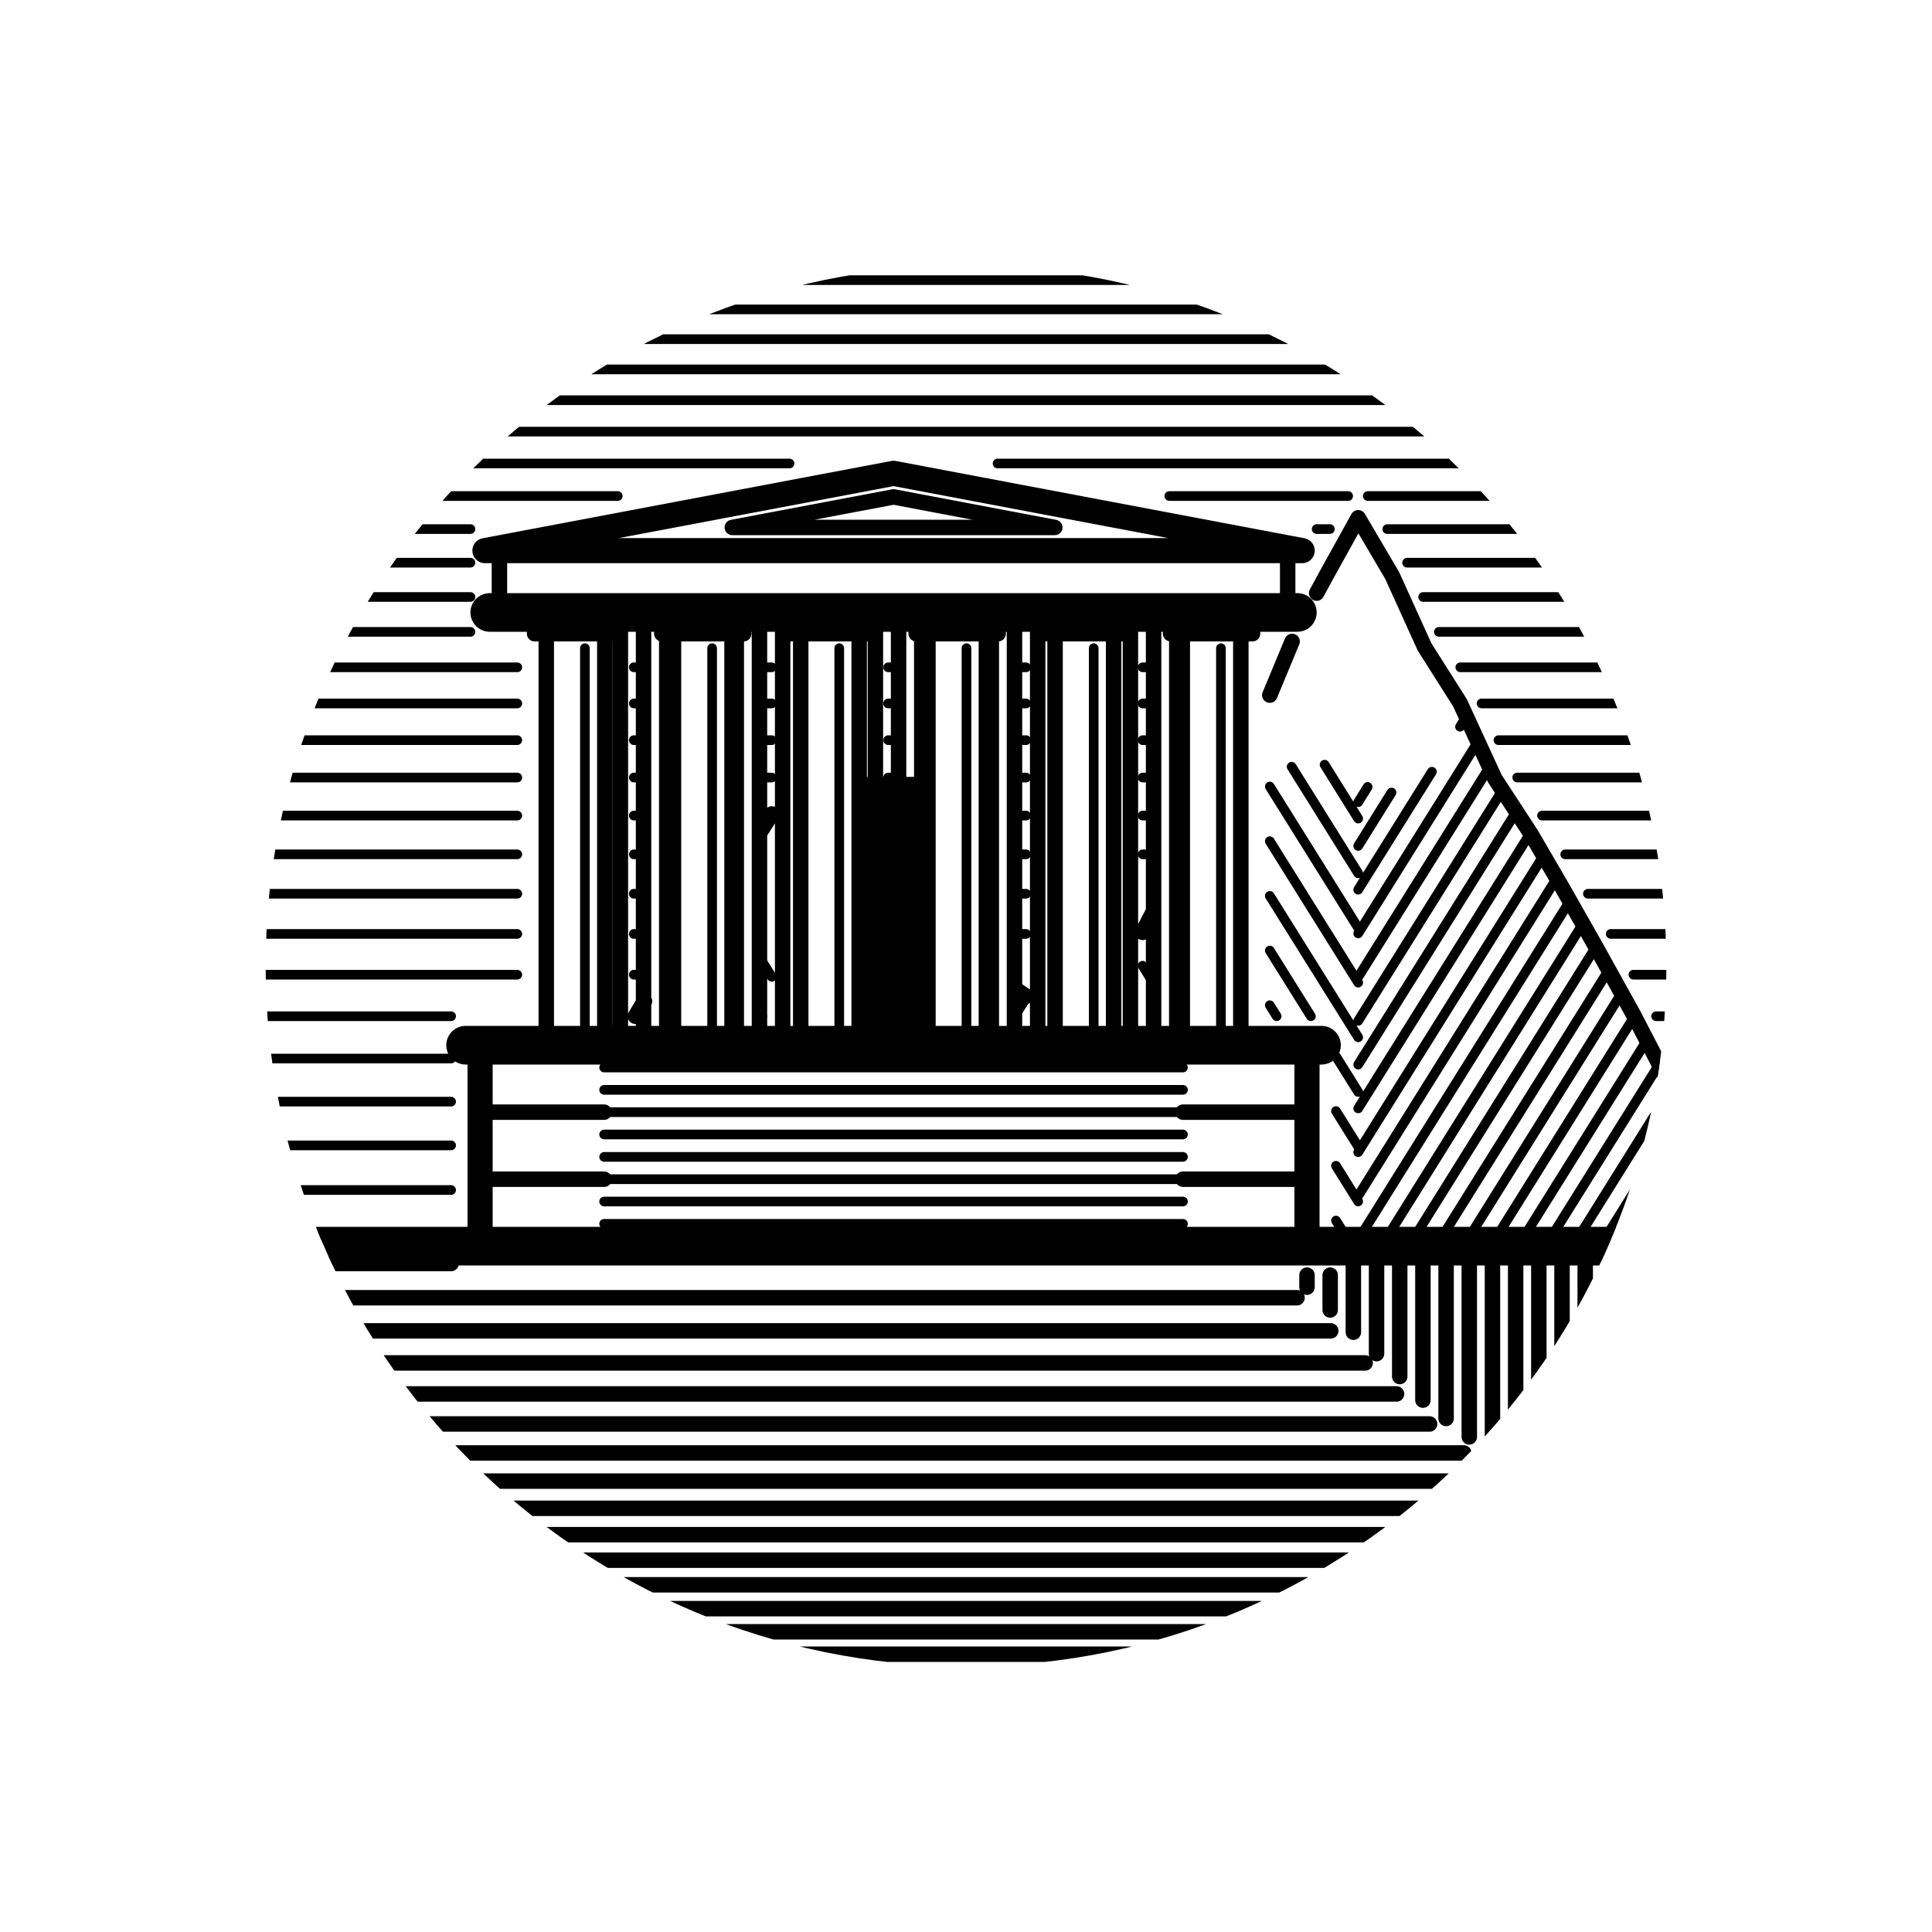
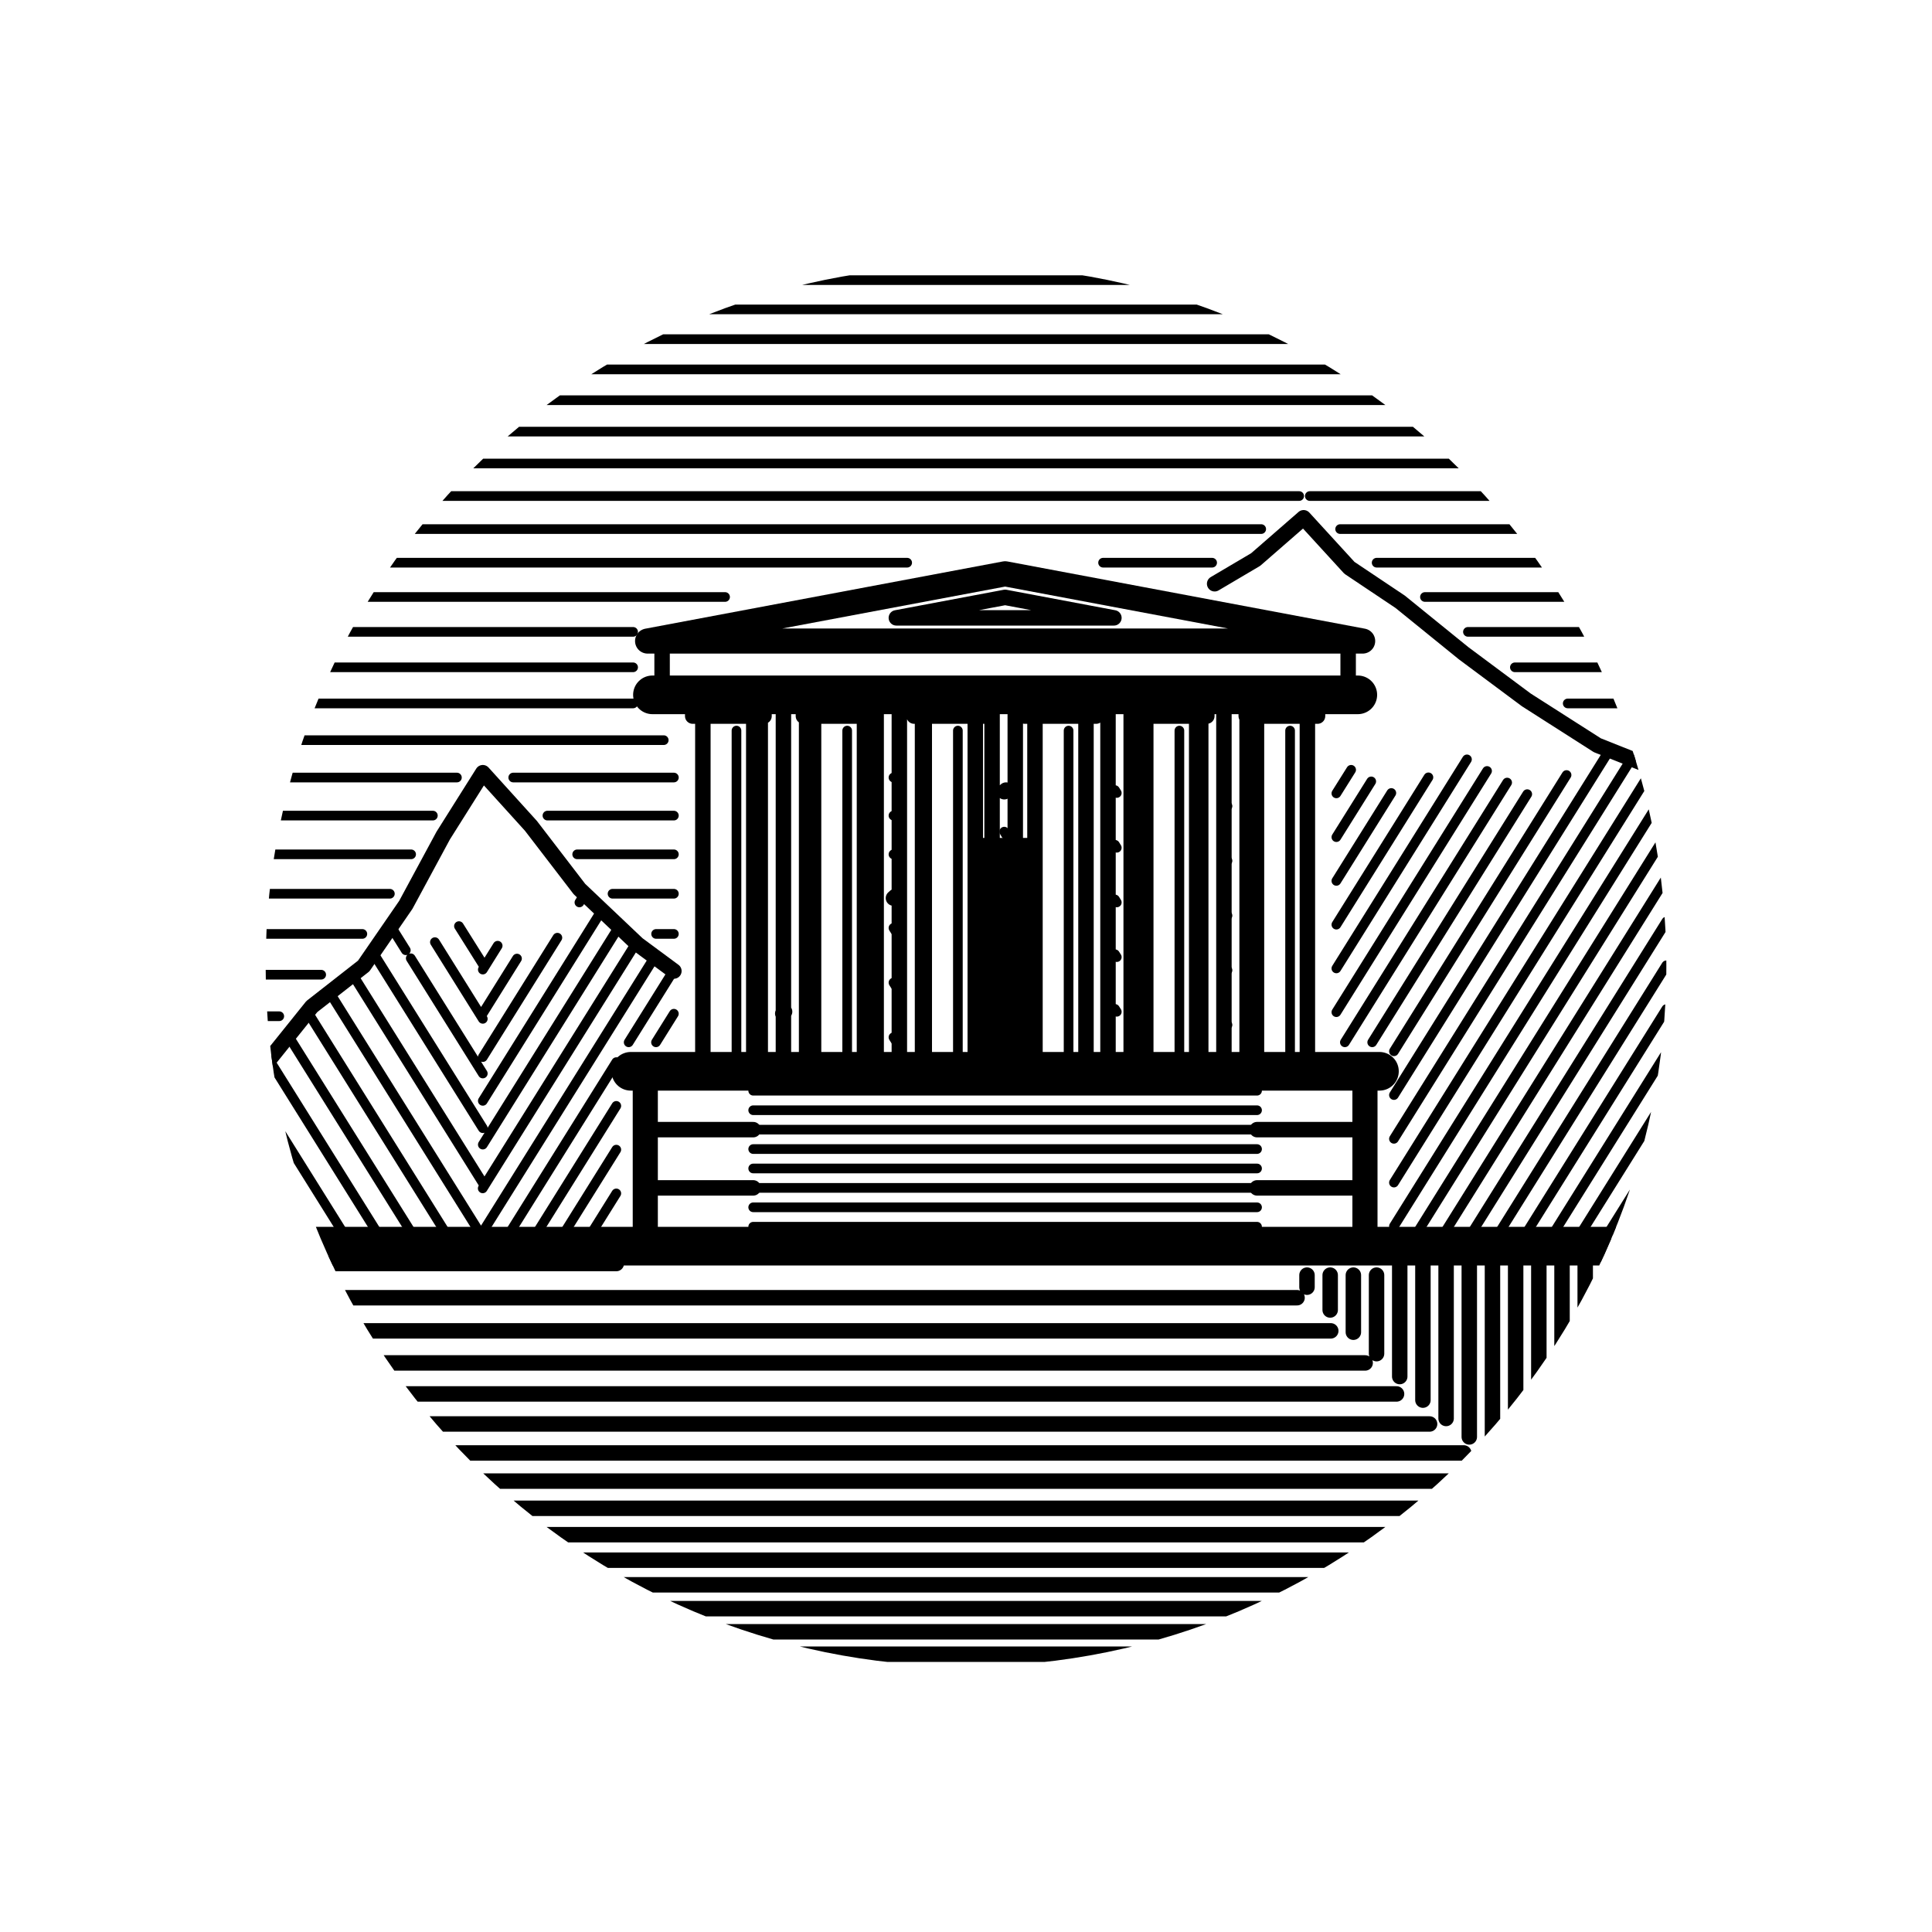
<svg xmlns="http://www.w3.org/2000/svg" viewBox="0 0 200 200">
  <defs>
    <clipPath id="w">
      <path d="M27.5 100A72.5 72.5 0 1 1 172.5 100A72.5 72.5 0 1 1 27.5 100Z" />
    </clipPath>
  </defs>
  <g clip-path="url(#w)" fill="none" stroke="#000" stroke-linecap="round" stroke-linejoin="round">
-     <path d="M88.22 80.42L96.78 80.42L96.78 108.2L88.22 108.2Z" fill="#000" stroke="none" />
-     <path d="M27.5 29L172.5 29M27.5 32.03L172.5 32.03M27.5 35.11L172.5 35.11M27.5 38.24L172.5 38.24M27.5 41.43L172.5 41.43M27.5 44.68L172.5 44.68M27.5 47.98L81.73 47.98M103.27 47.98L172.5 47.98M27.5 51.35L63.95 51.35M121.05 51.35L139.56 51.35M141.59 51.35L172.5 51.35M27.5 54.77L48.7 54.77M136.3 54.77L137.67 54.77M143.61 54.77L172.5 54.77M27.5 58.25L48.7 58.25M145.66 58.25L172.5 58.25M27.5 61.8L48.7 61.8M147.32 61.8L172.5 61.8M27.5 65.41L48.7 65.41M148.95 65.41L172.5 65.41M27.5 69.08L53.55 69.08M65.61 69.08L66.72 69.08M78.78 69.08L79.89 69.08M91.94 69.08L93.06 69.08M105.11 69.08L106.22 69.08M118.28 69.08L119.39 69.08M151.17 69.08L172.5 69.08M27.5 72.82L53.55 72.82M65.61 72.82L66.72 72.82M78.78 72.82L79.89 72.82M91.94 72.82L93.06 72.82M105.11 72.82L106.22 72.82M118.28 72.82L119.39 72.82M153.37 72.82L172.5 72.82M27.5 76.62L53.55 76.62M65.61 76.62L66.72 76.62M78.78 76.62L79.89 76.62M91.94 76.62L93.06 76.62M105.11 76.62L106.22 76.62M118.28 76.62L119.39 76.62M155.12 76.62L172.5 76.62M27.5 80.49L53.55 80.49M65.61 80.49L66.72 80.49M78.78 80.49L79.89 80.49M91.94 80.49L93.06 80.49M105.11 80.49L106.22 80.49M118.28 80.49L119.39 80.49M157.06 80.49L172.5 80.49M27.5 84.43L53.55 84.43M65.61 84.43L66.72 84.43M91.94 84.43L93.06 84.43M105.11 84.43L106.22 84.43M118.28 84.43L119.39 84.43M159.63 84.43L172.5 84.43M27.5 88.44L53.55 88.44M65.61 88.44L66.72 88.44M105.11 88.44L106.22 88.44M118.28 88.44L119.39 88.44M162.03 88.44L172.5 88.44M27.5 92.52L53.55 92.52M65.61 92.52L66.72 92.52M105.11 92.52L106.22 92.52M164.38 92.52L172.5 92.52M27.5 96.68L53.55 96.68M65.61 96.68L66.72 96.68M105.11 96.68L106.22 96.68M166.74 96.68L172.5 96.68M27.5 100.9L53.55 100.9M65.61 100.9L66.42 100.9M169.09 100.9L172.5 100.9M27.5 105.2L46.7 105.2M171.44 105.2L172.5 105.2M27.5 109.58L46.7 109.58M27.5 114.04L46.7 114.04M27.5 118.57L46.7 118.57M27.5 123.19L46.7 123.19M27.5 127.88L46.7 127.88M78.78 99.34L79.89 101.12M78.78 105.01L78.9 105.2M91.94 99L92.69 97.81M91.94 103.53L93.06 101.75M105.11 105.1L106.22 103.32M137.12 79.16L140.6 84.74M133.71 79.37L140.6 90.4M131.45 81.42L140.6 96.06M131.45 87.08L140.6 101.72M131.45 92.74L140.6 107.38M131.45 98.4L135.7 105.2M138.3 109.36L140.6 113.04M131.45 104.06L132.16 105.2M138.3 115.02L140.6 118.7M138.3 120.68L140.6 124.37M118.91 95.31L119.39 96.09M138.3 126.35L139.02 127.5M118.28 99.97L119.39 101.75M140.6 83.04L141.58 81.46M140.6 87.57L144.05 82.04M140.6 92.1L148.23 79.89M151.14 75.23L151.79 74.18M140.6 96.63L152.99 76.79M140.6 101.15L154.19 79.4M140.6 105.68L155.53 81.8M140.6 110.21L156.97 84.01M140.6 114.74L158.42 86.23M140.6 119.27L159.79 88.56M140.6 123.8L161.15 90.91M141.12 127.5L162.51 93.27M143.95 127.5L163.85 95.64M146.78 127.5L165.2 98.02M149.61 127.5L166.53 100.42M152.44 127.5L167.86 102.81M155.27 127.5L169.19 105.21M158.1 127.5L170.48 107.69M160.93 127.5L171.76 110.17M163.76 127.5L172.5 113.51M166.59 127.5L172.5 118.04M169.42 127.5L172.5 122.57M172.25 127.5L172.5 127.1M60.55 67.1L60.55 106.7M73.72 67.1L73.72 106.7M86.88 67.1L86.88 106.7M100.05 67.1L100.05 106.7M113.22 67.1L113.22 106.7M126.39 67.1L126.39 106.7M62.54 110.51L122.46 110.51M62.54 112.82L122.46 112.82M62.54 115.13L122.46 115.13M62.54 117.44L122.46 117.44M62.54 119.76L122.46 119.76M62.54 122.07L122.46 122.07M62.54 124.38L122.46 124.38M62.54 126.69L122.46 126.69" stroke-width="1" />
-     <path d="M65.77 105.2L66.62 103.77L66.72 103.65M78.78 86.01L79.89 84.26M91.94 89.46L92.12 89.64L93.06 90.82M105.11 102.37L106.22 103.13M118.28 96.52L119.39 94.36M131.45 71.96L133.76 66.4M136.3 61.4L137.28 59.59L140.6 53.6L144.12 59.58L147.47 66.97L151.14 72.76L154.75 80.61L158.49 86.34L161.74 91.92L165.22 98.05L169.07 104.99L172.5 111.6M27.5 130.8L46.7 130.8M27.5 134.34L134.27 134.34M27.5 137.77L137.76 137.77M27.5 141.09L141.32 141.09M27.5 144.3L144.57 144.3M27.5 147.41L147.99 147.41M27.5 150.41L151.53 150.41M27.5 153.32L153.53 153.32M27.5 156.14L172.5 156.14M27.5 158.87L172.5 158.87M27.5 161.51L172.5 161.51M27.5 164.06L172.5 164.06M27.5 166.53L172.5 166.53M27.5 168.92L172.5 168.92M27.5 171.24L172.5 171.24M171.3 129L171.3 154.04M168.9 129L168.9 153.87M166.5 129L166.5 153.71M164.1 129L164.1 153.54M161.7 129L161.7 153.38M159.3 129L159.3 153.21M156.9 129L156.9 153.05M154.5 129L154.5 152.08M152.1 129L152.1 148.75M149.7 129L149.7 146.84M147.3 129L147.3 144.94M144.9 129L144.9 142.5M142.5 129L142.5 140.13M140.1 129L140.1 137.91M137.7 132L137.7 135.61M135.3 132L135.3 133.25M172.5 129.8L138.3 129.8M121.82 65.6L121.82 108.2M119.42 63.4L119.42 108.2M117.02 63.4L117.02 108.2M107.42 63.4L107.42 108.2M105.02 63.4L105.02 108.2M102.62 65.6L102.62 108.2M95.42 65.6L95.42 108.2M93.02 63.4L93.02 108.2M90.62 63.4L90.62 108.2M81.02 63.4L81.02 108.2M78.62 63.4L78.62 108.2M76.22 65.6L76.22 108.2M69.02 65.6L69.02 108.2M66.62 63.4L66.62 108.2M64.22 63.4L64.22 108.2M62.61 65.6L62.61 108.2M56.55 108.2L56.55 65.6M55.34 63.4L63.82 63.4L63.82 65.6L55.34 65.6ZM75.78 65.6L75.78 108.2M69.72 108.2L69.72 65.6M68.51 63.4L76.99 63.4L76.99 65.6L68.51 65.6ZM88.94 65.6L88.94 108.2M82.89 108.2L82.89 65.6M81.67 63.4L90.16 63.4L90.16 65.6L81.67 65.6ZM102.11 65.6L102.11 108.2M96.06 108.2L96.06 65.6M94.84 63.4L103.33 63.4L103.33 65.6L94.84 65.6ZM115.28 65.6L115.28 108.2M109.22 108.2L109.22 65.6M108.01 63.4L116.49 63.4L116.49 65.6L108.01 65.6ZM128.45 65.6L128.45 108.2M122.39 108.2L122.39 65.6M121.18 63.4L129.66 63.4L129.66 65.6L121.18 65.6ZM51.7 57L133.3 57L133.3 63.4L51.7 63.4ZM75.81 54.6L92.5 51.44L109.19 54.6ZM50.7 115.13L62.54 115.13M122.46 115.13L134.3 115.13M50.7 122.07L62.54 122.07M122.46 122.07L134.3 122.07" stroke-width="1.6" />
-     <path d="M50.2 57L92.5 49L134.8 57ZM50.2 57L134.8 57M49.7 108.2L135.3 108.2L135.3 129L49.7 129Z" stroke-width="2.6" />
-     <path d="M50.7 63.4L134.3 63.4M48.2 108.2L136.8 108.2M27.5 129L172.5 129" stroke-width="4" />
+     <path d="M100.33 86.74L107.78 86.74L107.78 110.9L100.33 110.9Z" fill="#000" stroke="none" />
+     <path d="M27.5 29L172.5 29M27.5 32.03L172.5 32.03M27.5 35.11L172.5 35.11M27.5 38.24L172.5 38.24M27.5 41.43L172.5 41.43M27.5 44.68L172.5 44.68M27.5 47.98L172.5 47.98M27.5 51.35L134.49 51.35M135.59 51.35L172.5 51.35M27.5 54.77L130.56 54.77M138.73 54.77L172.5 54.77M27.5 58.25L93.91 58.25M114.19 58.25L125.48 58.25M142.51 58.25L172.5 58.25M27.5 61.8L75.06 61.8M147.51 61.8L172.5 61.8M27.5 65.41L65.54 65.41M151.96 65.41L172.5 65.41M27.5 69.08L65.54 69.08M156.82 69.08L172.5 69.08M27.5 72.82L65.54 72.82M162.29 72.82L172.5 72.82M27.5 76.62L68.71 76.62M169.44 76.62L172.5 76.62M27.5 80.49L47.3 80.49M53.13 80.49L69.76 80.49M81.03 80.49L81.22 80.49M92.49 80.49L92.68 80.49M27.5 84.43L44.81 84.43M56.67 84.43L69.76 84.43M81.03 84.43L81.22 84.43M92.49 84.43L92.68 84.43M27.5 88.44L42.56 88.44M59.75 88.44L69.76 88.44M81.03 88.44L81.22 88.44M92.49 88.44L92.68 88.44M27.5 92.52L40.36 92.52M63.41 92.52L69.76 92.52M81.03 92.52L81.22 92.52M27.5 96.68L37.51 96.68M67.92 96.68L69.76 96.68M81.03 96.68L81.22 96.68M27.5 100.9L33.25 100.9M81.03 100.9L81.22 100.9M27.5 105.2L28.91 105.2M47.51 95.87L49.98 99.8M45.02 97.53L49.98 105.47M40.47 95.91L42.01 98.37M42.52 99.2L49.98 111.13M38.61 98.6L49.98 116.79M36.51 100.89L49.98 122.45M34.13 102.75L49.98 128.11M31.84 104.75L46.99 129M29.85 107.23L43.46 129M27.86 109.7L39.92 129M27.5 114.79L36.38 129M27.5 120.45L32.84 129M27.5 126.11L29.31 129M49.98 100.37L51.52 97.9M49.98 104.9L53.52 99.23M49.98 109.43L57.7 97.07M59.98 93.42L60.53 92.54M49.98 113.96L62.3 94.23M49.98 118.49L64.08 95.92M49.97 123.02L65.86 97.6M49.97 127.54L67.78 99.05M51.9 129L63.8 109.95M65.08 107.9L69.71 100.49M54.73 129L63.8 114.48M67.91 107.9L69.76 104.94M57.56 129L63.8 119.01M60.39 129L63.8 123.54M63.22 129L63.8 128.06M126.88 83.15L127.07 83.45M126.88 88.81L127.07 89.11M126.88 94.47L127.07 94.78M115.42 81.79L115.61 82.09M126.88 100.13L127.07 100.44M115.42 87.45L115.61 87.76M126.88 105.8L127.07 106.1M115.42 93.11L115.61 93.42M115.42 98.78L115.61 99.08M103.96 86.09L104.14 86.4M115.42 104.44L115.61 104.74M103.96 91.76L104.14 92.06M103.96 97.42L104.14 97.72M103.96 103.08L104.14 103.38M92.49 96.06L92.68 96.36M92.49 101.72L92.68 102.02M92.49 107.38L92.68 107.68M81.03 106.02L81.22 106.32M138.34 82.13L139.87 79.69M138.34 86.66L141.95 80.89M138.34 91.19L144.03 82.09M138.34 95.72L147.87 80.47M138.34 100.25L151.86 78.61M138.34 104.78L153.94 79.81M139.22 107.9L156.02 81.01M142.05 107.9L158.1 82.21M144.3 108.83L162.17 80.23M144.3 113.36L166.61 77.65M144.3 117.89L168.88 78.55M144.3 122.42L171.15 79.45M144.3 126.94L172.5 81.81M146.78 127.5L172.5 86.34M149.61 127.5L172.5 90.87M152.44 127.5L172.5 95.4M155.27 127.5L172.5 99.93M158.1 127.5L172.5 104.46M160.93 127.5L172.5 108.99M163.76 127.5L172.5 113.52M166.59 127.5L172.5 118.05M169.42 127.5L172.5 122.58M172.25 127.5L172.5 127.1M76.24 75.63L76.24 109.4M87.7 75.63L87.7 109.4M99.16 75.63L99.16 109.4M110.62 75.63L110.62 109.4M122.09 75.63L122.09 109.4M133.55 75.63L133.55 109.4M77.97 112.91L130.13 112.91M77.97 114.93L130.13 114.93M77.97 116.94L130.13 116.94M77.97 118.95L130.13 118.95M77.97 120.96L130.13 120.96M77.97 122.97L130.13 122.97M77.97 124.98L130.13 124.98M77.97 126.99L130.13 126.99" stroke-width="1" />
+     <path d="M27.5 110.15L32.28 104.2L37.65 100L42.01 93.67L45.88 86.5L49.98 79.99L54.96 85.49L59.98 92.03L66 97.74L69.76 100.52M81.03 104.92L81.22 104.73M92.49 92.97L92.68 92.8M103.96 81.96L104.14 81.79M125.74 60.43L129.99 57.92L134.95 53.6L139.69 58.78L144.95 62.3L151.51 67.62L158 72.45L165.36 77.15L172.5 79.99M27.5 130.8L63.8 130.8M27.5 134.34L134.27 134.34M27.5 137.77L137.76 137.77M27.5 141.09L141.32 141.09M27.5 144.3L144.57 144.3M27.5 147.41L147.99 147.41M27.5 150.41L151.53 150.41M27.5 153.32L153.53 153.32M27.5 156.14L172.5 156.14M27.5 158.87L172.5 158.87M27.5 161.51L172.5 161.51M27.5 164.06L172.5 164.06M27.5 166.53L172.5 166.53M27.5 168.92L172.5 168.92M27.5 171.24L172.5 171.24M171.3 129L171.3 154.04M168.9 129L168.9 153.87M166.5 129L166.5 153.71M164.1 129L164.1 153.54M161.7 129L161.7 153.38M159.3 129L159.3 153.21M156.9 129L156.9 153.05M154.5 129L154.5 152.08M152.1 129L152.1 148.75M149.7 129L149.7 146.84M147.3 129L147.3 144.94M144.9 129L144.9 142.5M142.5 132L142.5 140.13M140.1 132L140.1 137.91M137.7 132L137.7 135.61M135.3 132L135.3 133.25M172.5 129.8L144.3 129.8M129.1 74.13L129.1 110.9M126.7 71.93L126.7 110.9M124.3 74.13L124.3 110.9M117.1 71.93L117.1 110.9M114.7 71.93L114.7 110.9M105.1 71.93L105.1 110.9M102.7 71.93L102.7 110.9M95.5 74.13L95.5 110.9M93.1 71.93L93.1 110.9M90.7 71.93L90.7 110.9M83.5 74.13L83.5 110.9M81.1 71.93L81.1 110.9M78.7 74.13L78.7 110.9M78.03 74.13L78.03 110.9M72.76 110.9L72.76 74.13M71.71 71.93L79.09 71.93L79.09 74.13L71.71 74.13ZM89.49 74.13L89.49 110.9M84.22 110.9L84.22 74.13M83.17 71.93L90.55 71.93L90.55 74.13L83.17 74.13ZM100.96 74.13L100.96 110.9M95.68 110.9L95.68 74.13M94.63 71.93L102.01 71.93L102.01 74.13L94.63 74.13ZM112.42 74.13L112.42 110.9M107.14 110.9L107.14 74.13M106.09 71.93L113.47 71.93L113.47 74.13L106.09 74.13ZM123.88 74.13L123.88 110.9M118.61 110.9L118.61 74.13M117.55 71.93L124.93 71.93L124.93 74.13L117.55 74.13ZM135.34 74.13L135.34 110.9M130.07 110.9L130.07 74.13M129.01 71.93L136.39 71.93L136.39 74.13L129.01 74.13ZM68.54 66.36L139.56 66.36L139.56 71.93L68.54 71.93ZM92.79 63.96L104.05 61.84L115.31 63.96ZM67.8 116.94L77.97 116.94M130.13 116.94L140.3 116.94M67.8 122.97L77.97 122.97M130.13 122.97L140.3 122.97" stroke-width="1.6" />
+     <path d="M67.04 66.36L104.05 59.4L141.06 66.36ZM67.04 66.36L141.06 66.36M66.8 110.9L141.3 110.9L141.3 129L66.8 129Z" stroke-width="2.6" />
+     <path d="M67.54 71.93L140.56 71.93M65.3 110.9L142.8 110.9M27.5 129L172.5 129" stroke-width="4" />
  </g>
</svg>
